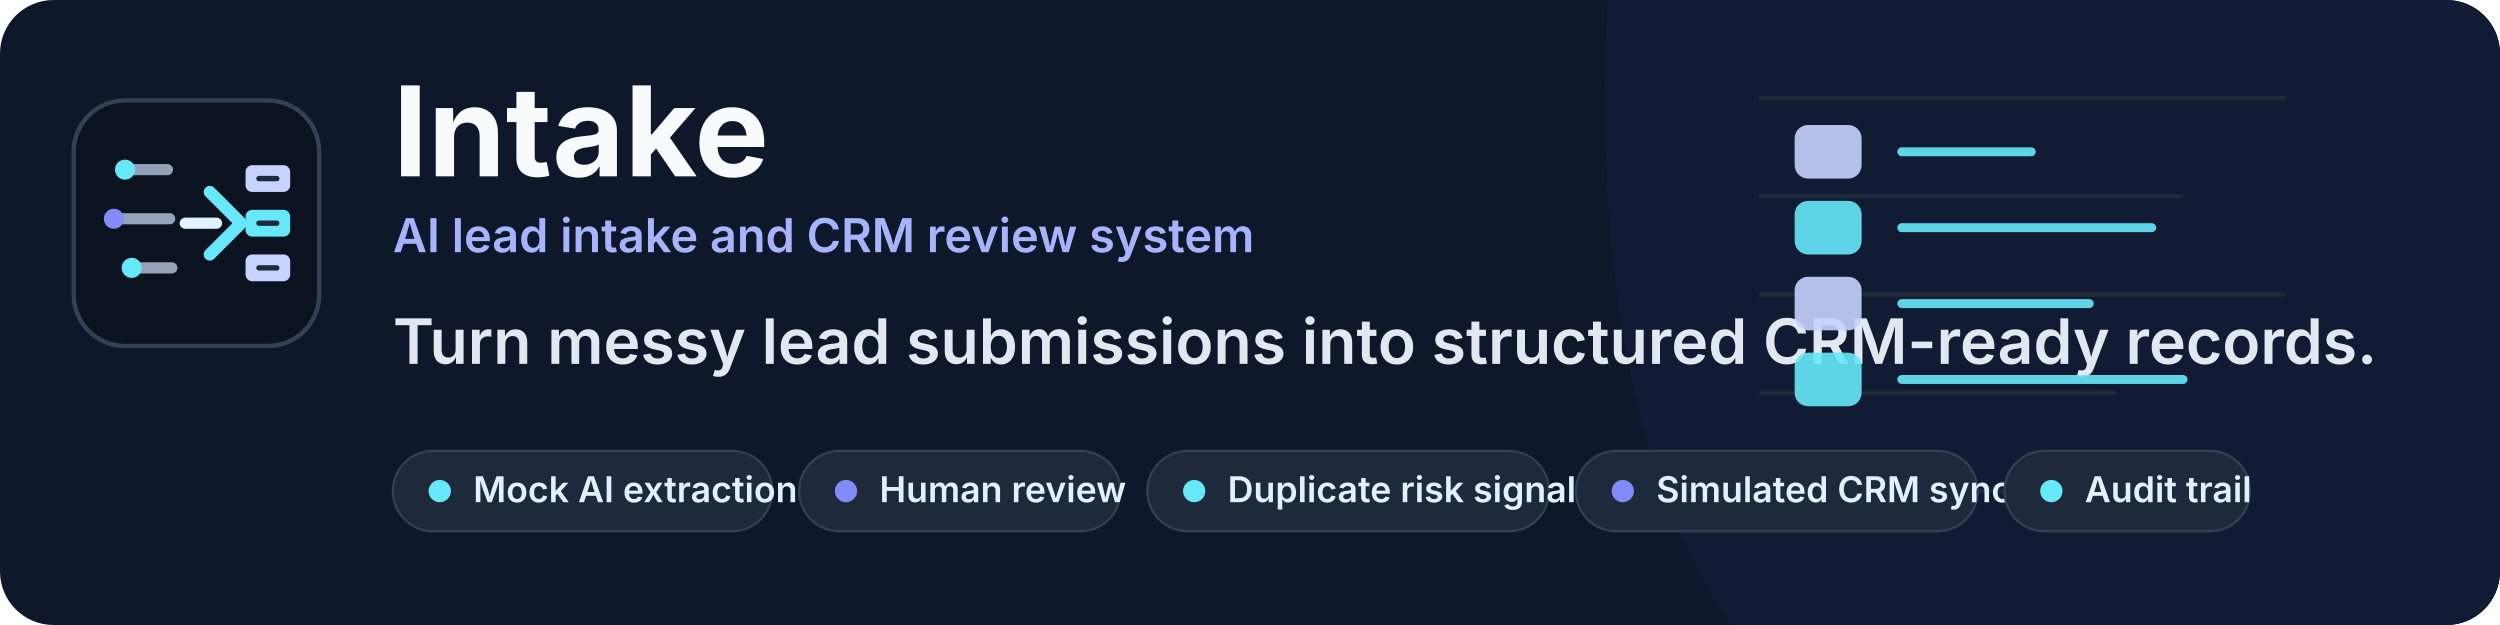
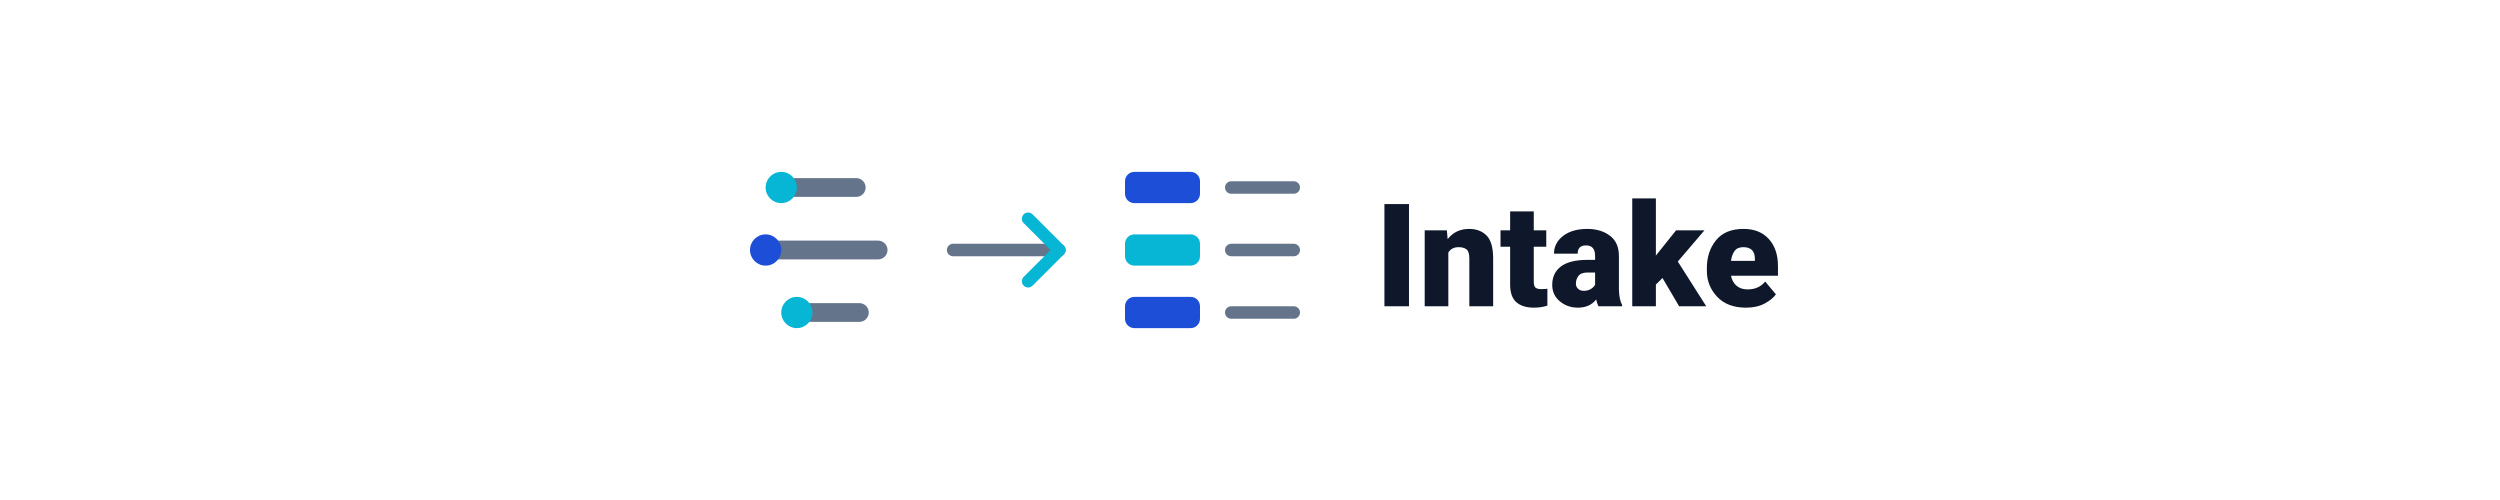
- <svg xmlns="http://www.w3.org/2000/svg" viewBox="0 0 1120 280" role="img" aria-labelledby="title desc">
-   <rect width="1120" height="280" rx="24" fill="#0f172a" />
-   <path d="M720 0h376c13.3 0 24 10.7 24 24v232c0 13.3-10.7 24-24 24H776c-43.1-60-61.8-156-56-280Z" fill="#111c34" />
-   <path d="M788 44h236M788 88h190M788 132h236M788 176h160M788 220h214" stroke="#1e293b" stroke-width="2" />
-   <g transform="translate(32 44)">
-     <rect width="112" height="112" rx="24" fill="#0b1220" />
-     <rect x="1" y="1" width="110" height="110" rx="23" fill="none" stroke="#334155" stroke-width="2" />
-     <path d="M27 32h16M22 54h22M30 76h15" stroke="#94a3b8" stroke-width="5" stroke-linecap="round" />
-     <circle cx="24" cy="32" r="4.5" fill="#67e8f9" />
-     <circle cx="19" cy="54" r="4.5" fill="#818cf8" />
-     <circle cx="27" cy="76" r="4.5" fill="#67e8f9" />
-     <path d="M51 56h14" stroke="#e0f2fe" stroke-width="5" stroke-linecap="round" />
-     <path d="m62 42 14 14-14 14" fill="none" stroke="#67e8f9" stroke-width="5.5" stroke-linecap="round" stroke-linejoin="round" />
-     <rect x="78" y="30" width="20" height="12" rx="3" fill="#c7d2fe" />
-     <rect x="78" y="50" width="20" height="12" rx="3" fill="#67e8f9" />
-     <rect x="78" y="70" width="20" height="12" rx="3" fill="#c7d2fe" />
-     <path d="M84 36h8M84 56h8M84 76h8" stroke="#1e293b" stroke-width="2.4" stroke-linecap="round" />
-   </g>
-   <g font-family="Inter, ui-sans-serif, system-ui, -apple-system, BlinkMacSystemFont, 'Segoe UI', sans-serif">
-     <text x="176" y="79" fill="#f8fafc" font-size="56" font-weight="700">Intake</text>
-     <text x="176" y="113" fill="#a5b4fc" font-size="21" font-weight="600">AI lead intake and CRM review system</text>
-     <text x="176" y="163" fill="#e2e8f0" font-size="28" font-weight="600">Turn messy lead submissions into structured CRM-ready records.</text>
-   </g>
-   <g font-family="Inter, ui-sans-serif, system-ui, -apple-system, BlinkMacSystemFont, 'Segoe UI', sans-serif" font-size="16" font-weight="600">
-     <g transform="translate(176 202)">
-       <rect width="170" height="36" rx="18" fill="#1e293b" stroke="#334155" />
-       <circle cx="21" cy="18" r="5" fill="#67e8f9" />
-       <text x="36" y="23" fill="#e0f2fe">Mock AI extraction</text>
-     </g>
-     <g transform="translate(358 202)">
-       <rect width="144" height="36" rx="18" fill="#1e293b" stroke="#334155" />
-       <circle cx="21" cy="18" r="5" fill="#818cf8" />
-       <text x="36" y="23" fill="#e0f2fe">Human review</text>
-     </g>
-     <g transform="translate(514 202)">
-       <rect width="180" height="36" rx="18" fill="#1e293b" stroke="#334155" />
-       <circle cx="21" cy="18" r="5" fill="#67e8f9" />
-       <text x="36" y="23" fill="#e0f2fe">Duplicate risk signal</text>
-     </g>
-     <g transform="translate(706 202)">
-       <rect width="180" height="36" rx="18" fill="#1e293b" stroke="#334155" />
-       <circle cx="21" cy="18" r="5" fill="#818cf8" />
-       <text x="36" y="23" fill="#e0f2fe">Simulated CRM sync</text>
-     </g>
-     <g transform="translate(898 202)">
-       <rect width="110" height="36" rx="18" fill="#1e293b" stroke="#334155" />
-       <circle cx="21" cy="18" r="5" fill="#67e8f9" />
-       <text x="36" y="23" fill="#e0f2fe">Audit trail</text>
-     </g>
-   </g>
-   <g opacity=".9">
-     <path d="M852 68h58M852 102h112M852 136h84M852 170h126" stroke="#67e8f9" stroke-width="4" stroke-linecap="round" />
-     <rect x="804" y="56" width="30" height="24" rx="6" fill="#c7d2fe" />
-     <rect x="804" y="90" width="30" height="24" rx="6" fill="#67e8f9" />
-     <rect x="804" y="124" width="30" height="24" rx="6" fill="#c7d2fe" />
-     <rect x="804" y="158" width="30" height="24" rx="6" fill="#67e8f9" />
+ <svg xmlns="http://www.w3.org/2000/svg" viewBox="0 0 800 160" role="img" aria-labelledby="title desc">
+   <style>
+     .text-main { fill: #0f172a; }
+     .stroke-main { stroke: #64748b; }
+     @media (prefers-color-scheme: dark) {
+       .text-main { fill: #f8fafc; }
+       .stroke-main { stroke: #94a3b8; }
+     }
+   </style>
+   <g transform="translate(240, 40)">
+     <path class="stroke-main" d="M10 20h24M5 40h36M15 60h20" stroke-width="6" stroke-linecap="round" />
+     <circle cx="10" cy="20" r="5" fill="#06b6d4" />
+     <circle cx="5" cy="40" r="5" fill="#1d4ed8" />
+     <circle cx="15" cy="60" r="5" fill="#06b6d4" />
+     <path class="stroke-main" d="M65 40h34" stroke-width="4" stroke-linecap="round" />
+     <path d="m89 30 10 10-10 10" fill="none" stroke="#06b6d4" stroke-width="4" stroke-linecap="round" stroke-linejoin="round" />
+     <rect x="120" y="15" width="24" height="10" rx="3" fill="#1d4ed8" />
+     <rect x="120" y="35" width="24" height="10" rx="3" fill="#06b6d4" />
+     <rect x="120" y="55" width="24" height="10" rx="3" fill="#1d4ed8" />
+     <path class="stroke-main" d="M154 20h20M154 40h20M154 60h20" stroke-width="4" stroke-linecap="round" />
+     <text x="200" y="58" class="text-main" font-family="system-ui, -apple-system, BlinkMacSystemFont, 'Segoe UI', Roboto, sans-serif" font-size="46" font-weight="800">Intake</text>
  </g>
</svg>
